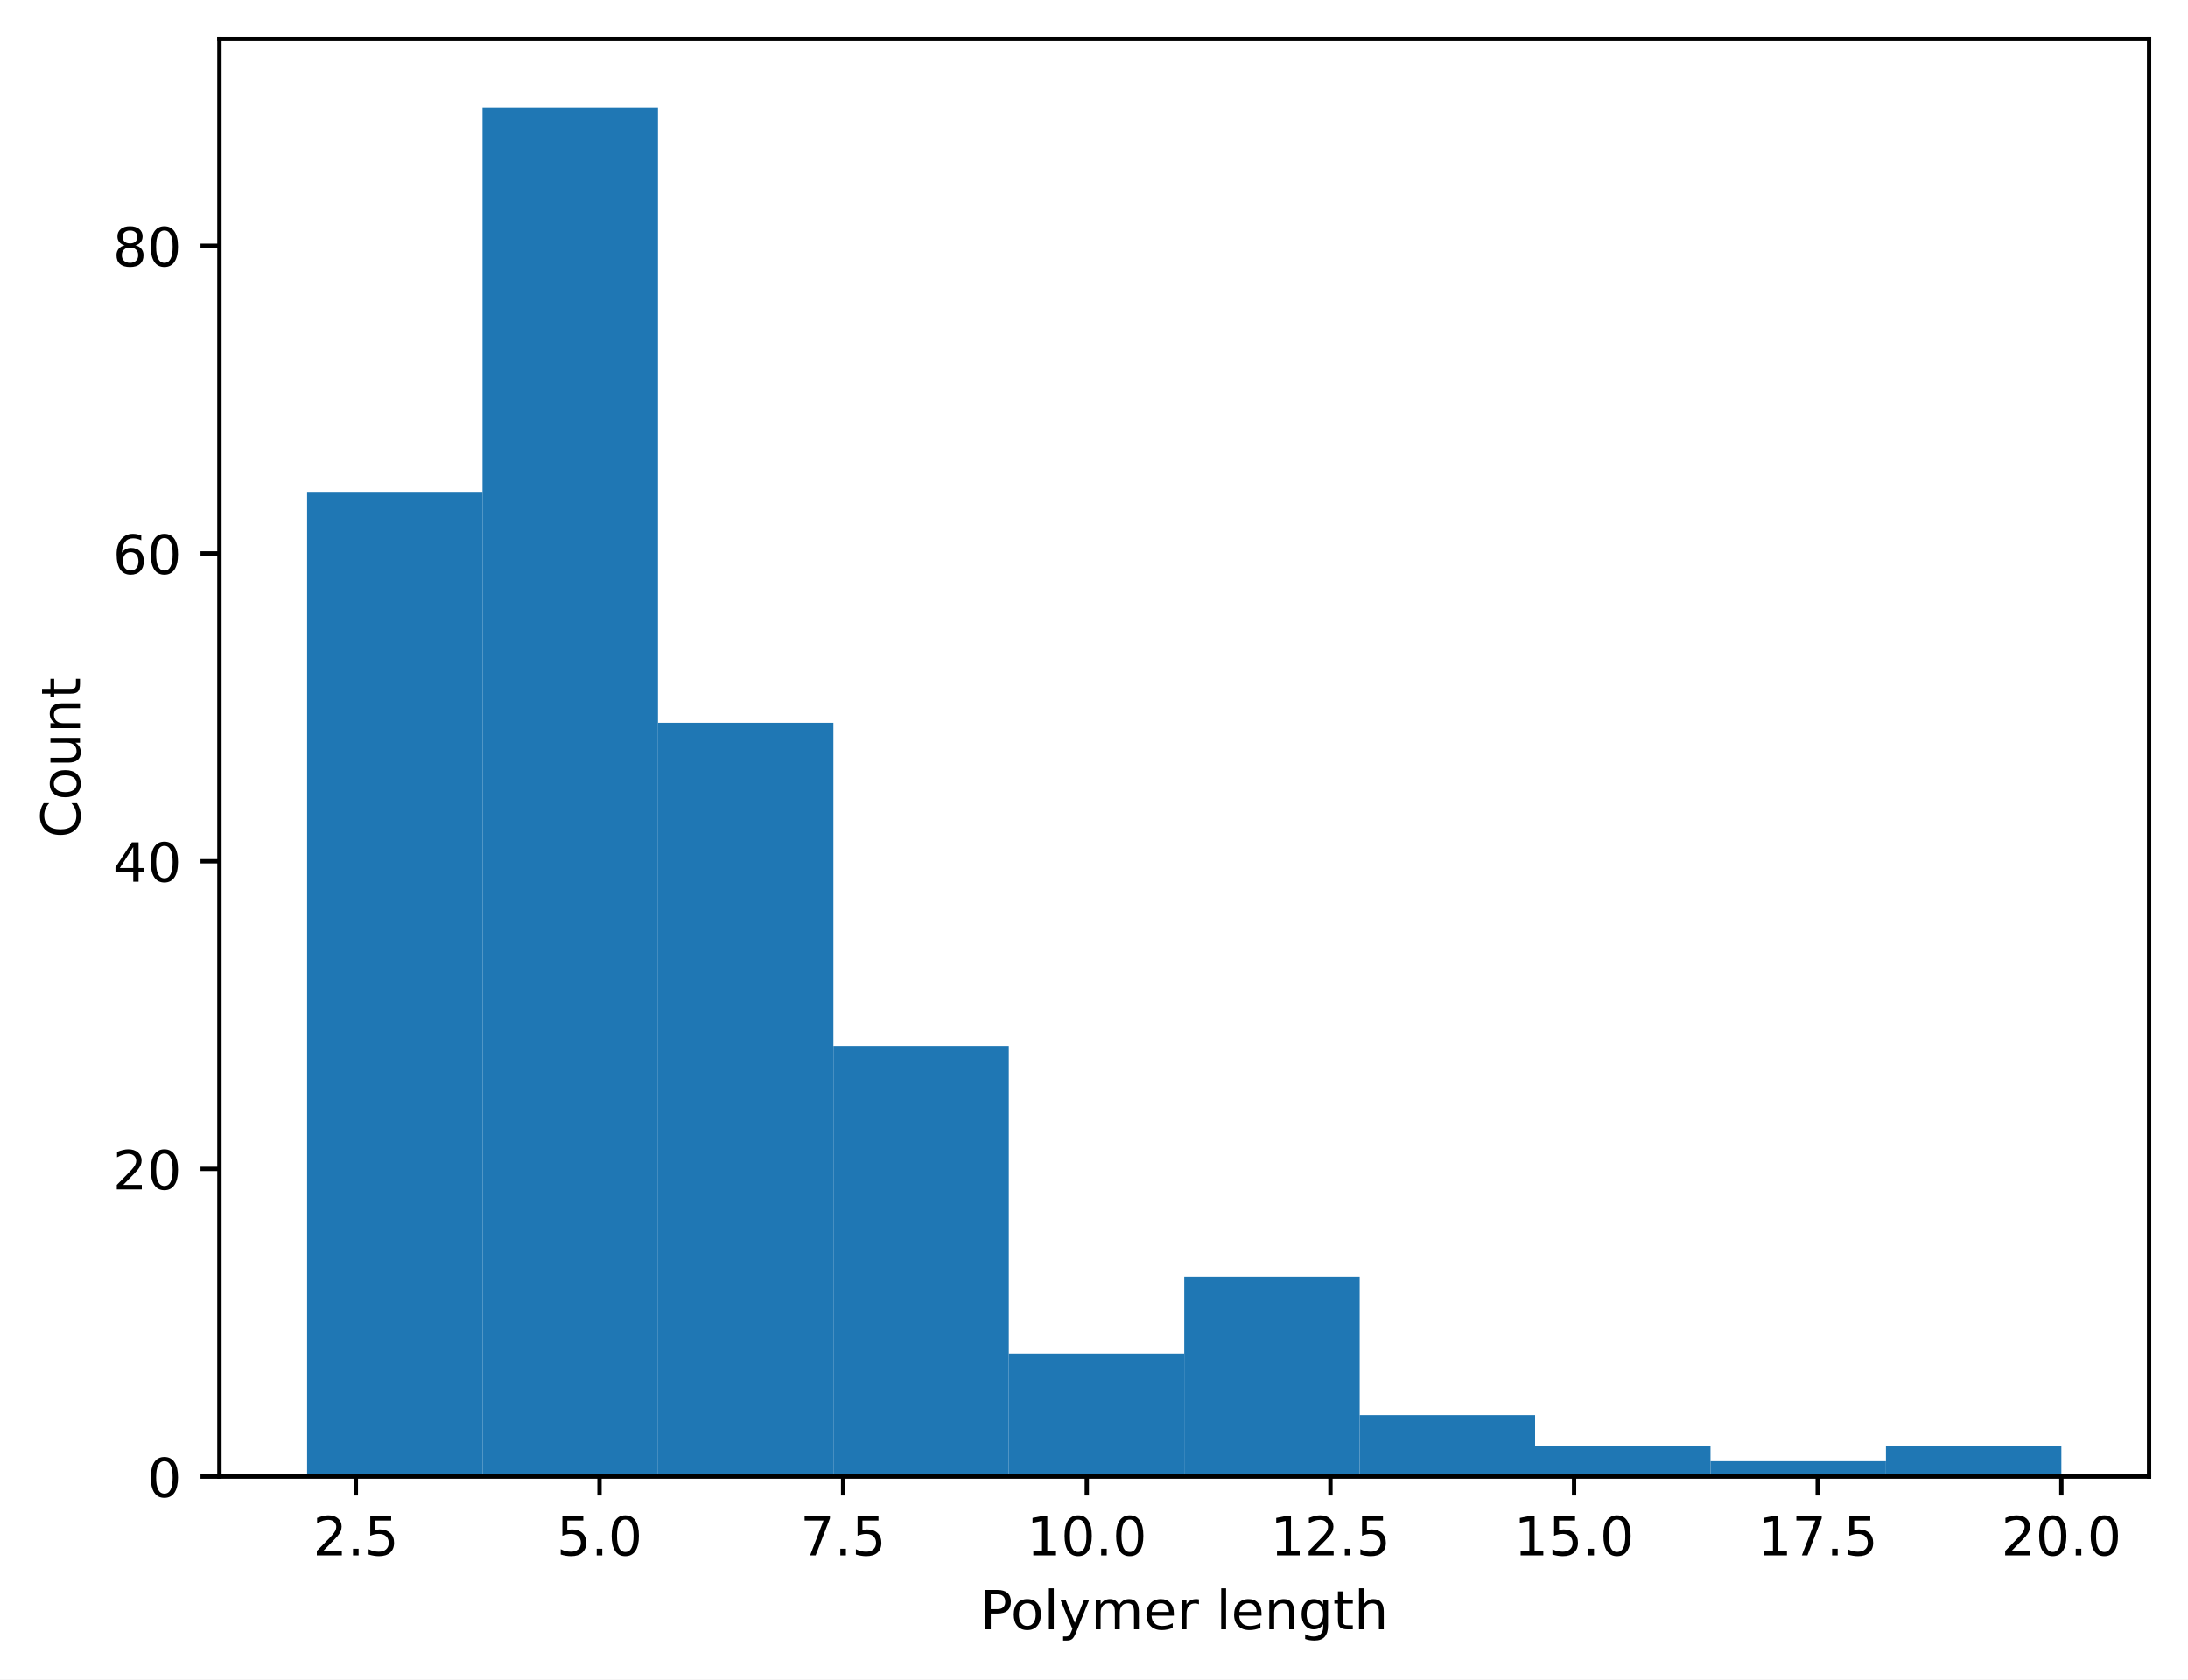
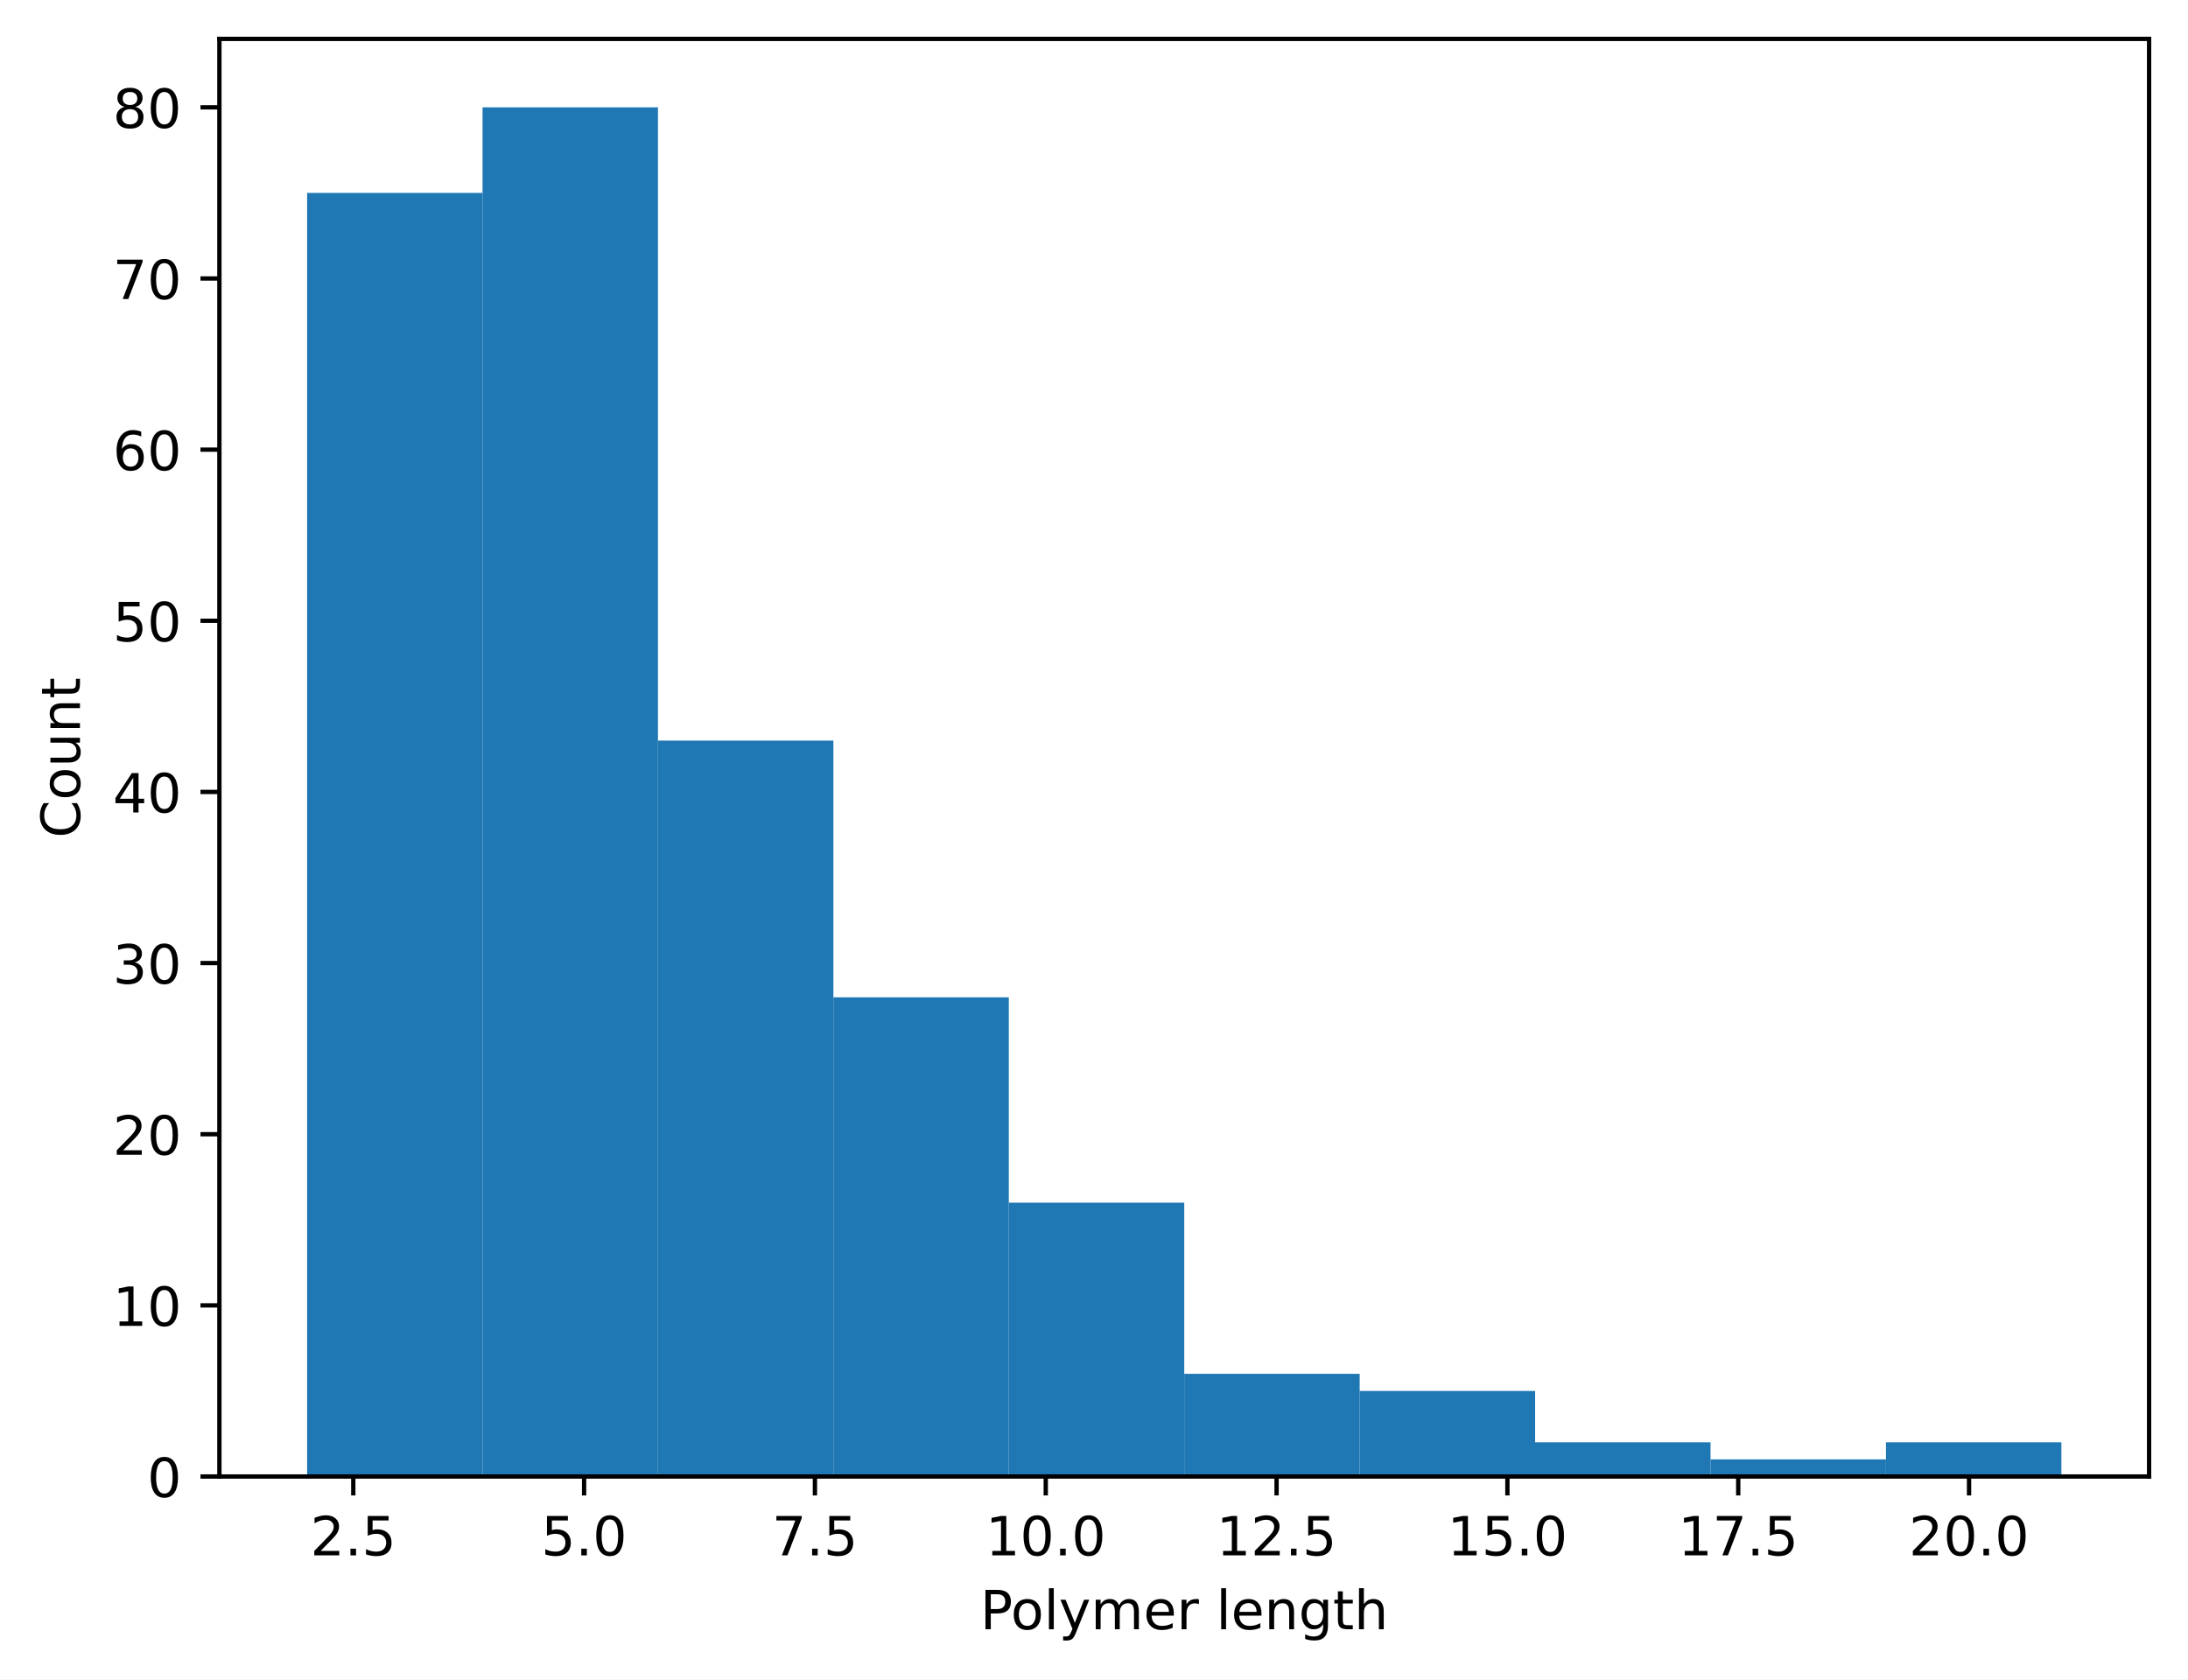
<svg xmlns="http://www.w3.org/2000/svg" xmlns:xlink="http://www.w3.org/1999/xlink" width="404.923pt" height="310.868pt" viewBox="0 0 404.923 310.868" version="1.1">
  <defs>
    <style type="text/css">*{stroke-linejoin: round; stroke-linecap: butt}</style>
  </defs>
  <g id="figure_1">
    <g id="patch_1">
      <path d="M 0 310.868  L 404.923 310.868  L 404.923 0  L 0 0  z " style="fill: #ffffff" />
    </g>
    <g id="axes_1">
      <g id="patch_2">
        <path d="M 40.603 273.312  L 397.723 273.312  L 397.723 7.2  L 40.603 7.2  z " style="fill: #ffffff" />
      </g>
      <g id="patch_3">
-         <path d="M 56.836 273.312  L 89.301 273.312  L 89.301 91.063  L 56.836 91.063  z " clip-path="url(#pe24df4361a)" style="fill: #1f77b4" />
+         <path d="M 56.836 273.312  L 89.301 273.312  L 89.301 35.712  L 56.836 35.712  z " clip-path="url(#p1b44b19739)" style="fill: #1f77b4" />
      </g>
      <g id="patch_4">
-         <path d="M 89.301 273.312  L 121.767 273.312  L 121.767 19.872  L 89.301 19.872  z " clip-path="url(#pe24df4361a)" style="fill: #1f77b4" />
+         <path d="M 89.301 273.312  L 121.767 273.312  L 121.767 19.872  L 89.301 19.872  z " clip-path="url(#p1b44b19739)" style="fill: #1f77b4" />
      </g>
      <g id="patch_5">
-         <path d="M 121.767 273.312  L 154.232 273.312  L 154.232 133.778  L 121.767 133.778  z " clip-path="url(#pe24df4361a)" style="fill: #1f77b4" />
+         <path d="M 121.767 273.312  L 154.232 273.312  L 154.232 137.088  L 121.767 137.088  z " clip-path="url(#p1b44b19739)" style="fill: #1f77b4" />
      </g>
      <g id="patch_6">
-         <path d="M 154.232 273.312  L 186.698 273.312  L 186.698 193.578  L 154.232 193.578  z " clip-path="url(#pe24df4361a)" style="fill: #1f77b4" />
+         <path d="M 154.232 273.312  L 186.698 273.312  L 186.698 184.608  L 154.232 184.608  z " clip-path="url(#p1b44b19739)" style="fill: #1f77b4" />
      </g>
      <g id="patch_7">
-         <path d="M 186.698 273.312  L 219.163 273.312  L 219.163 250.531  L 186.698 250.531  z " clip-path="url(#pe24df4361a)" style="fill: #1f77b4" />
+         <path d="M 186.698 273.312  L 219.163 273.312  L 219.163 222.624  L 186.698 222.624  z " clip-path="url(#p1b44b19739)" style="fill: #1f77b4" />
      </g>
      <g id="patch_8">
-         <path d="M 219.163 273.312  L 251.629 273.312  L 251.629 236.293  L 219.163 236.293  z " clip-path="url(#pe24df4361a)" style="fill: #1f77b4" />
+         <path d="M 219.163 273.312  L 251.629 273.312  L 251.629 254.304  L 219.163 254.304  z " clip-path="url(#p1b44b19739)" style="fill: #1f77b4" />
      </g>
      <g id="patch_9">
-         <path d="M 251.629 273.312  L 284.094 273.312  L 284.094 261.921  L 251.629 261.921  z " clip-path="url(#pe24df4361a)" style="fill: #1f77b4" />
+         <path d="M 251.629 273.312  L 284.094 273.312  L 284.094 257.472  L 251.629 257.472  z " clip-path="url(#p1b44b19739)" style="fill: #1f77b4" />
      </g>
      <g id="patch_10">
-         <path d="M 284.094 273.312  L 316.559 273.312  L 316.559 267.617  L 284.094 267.617  z " clip-path="url(#pe24df4361a)" style="fill: #1f77b4" />
+         <path d="M 284.094 273.312  L 316.559 273.312  L 316.559 266.976  L 284.094 266.976  z " clip-path="url(#p1b44b19739)" style="fill: #1f77b4" />
      </g>
      <g id="patch_11">
-         <path d="M 316.559 273.312  L 349.025 273.312  L 349.025 270.464  L 316.559 270.464  z " clip-path="url(#pe24df4361a)" style="fill: #1f77b4" />
+         <path d="M 316.559 273.312  L 349.025 273.312  L 349.025 270.144  L 316.559 270.144  z " clip-path="url(#p1b44b19739)" style="fill: #1f77b4" />
      </g>
      <g id="patch_12">
-         <path d="M 349.025 273.312  L 381.49 273.312  L 381.49 267.617  L 349.025 267.617  z " clip-path="url(#pe24df4361a)" style="fill: #1f77b4" />
+         <path d="M 349.025 273.312  L 381.49 273.312  L 381.49 266.976  L 349.025 266.976  z " clip-path="url(#p1b44b19739)" style="fill: #1f77b4" />
      </g>
      <g id="matplotlib.axis_1">
        <g id="xtick_1">
          <g id="line2d_1">
            <defs>
-               <path id="m7a0564f953" d="M 0 0  L 0 3.5  " style="stroke: #000000; stroke-width: 0.8" />
+               <path id="mbb49c6ec97" d="M 0 0  L 0 3.5  " style="stroke: #000000; stroke-width: 0.8" />
            </defs>
            <g>
-               <use xlink:href="#m7a0564f953" x="65.854" y="273.312" style="stroke: #000000; stroke-width: 0.8" />
+               <use xlink:href="#mbb49c6ec97" x="65.379" y="273.312" style="stroke: #000000; stroke-width: 0.8" />
            </g>
          </g>
          <g id="text_1">
-             <g transform="translate(57.90247 287.9104) scale(0.1 -0.1)">
+             <g transform="translate(57.42783 287.9104) scale(0.1 -0.1)">
              <defs>
                <path id="DejaVuSans-32" d="M 1228 531  L 3431 531  L 3431 0  L 469 0  L 469 531  Q 828 903 1448 1529  Q 2069 2156 2228 2338  Q 2531 2678 2651 2914  Q 2772 3150 2772 3378  Q 2772 3750 2511 3984  Q 2250 4219 1831 4219  Q 1534 4219 1204 4116  Q 875 4013 500 3803  L 500 4441  Q 881 4594 1212 4672  Q 1544 4750 1819 4750  Q 2544 4750 2975 4387  Q 3406 4025 3406 3419  Q 3406 3131 3298 2873  Q 3191 2616 2906 2266  Q 2828 2175 2409 1742  Q 1991 1309 1228 531  z " transform="scale(0.015625)" />
                <path id="DejaVuSans-2e" d="M 684 794  L 1344 794  L 1344 0  L 684 0  L 684 794  z " transform="scale(0.015625)" />
                <path id="DejaVuSans-35" d="M 691 4666  L 3169 4666  L 3169 4134  L 1269 4134  L 1269 2991  Q 1406 3038 1543 3061  Q 1681 3084 1819 3084  Q 2600 3084 3056 2656  Q 3513 2228 3513 1497  Q 3513 744 3044 326  Q 2575 -91 1722 -91  Q 1428 -91 1123 -41  Q 819 9 494 109  L 494 744  Q 775 591 1075 516  Q 1375 441 1709 441  Q 2250 441 2565 725  Q 2881 1009 2881 1497  Q 2881 1984 2565 2268  Q 2250 2553 1709 2553  Q 1456 2553 1204 2497  Q 953 2441 691 2322  L 691 4666  z " transform="scale(0.015625)" />
              </defs>
              <use xlink:href="#DejaVuSans-32" />
              <use xlink:href="#DejaVuSans-2e" transform="translate(63.62305 0)" />
              <use xlink:href="#DejaVuSans-35" transform="translate(95.41016 0)" />
            </g>
          </g>
        </g>
        <g id="xtick_2">
          <g id="line2d_2">
            <g>
-               <use xlink:href="#m7a0564f953" x="110.945" y="273.312" style="stroke: #000000; stroke-width: 0.8" />
+               <use xlink:href="#mbb49c6ec97" x="108.097" y="273.312" style="stroke: #000000; stroke-width: 0.8" />
            </g>
          </g>
          <g id="text_2">
-             <g transform="translate(102.9934 287.9104) scale(0.1 -0.1)">
+             <g transform="translate(100.1455 287.9104) scale(0.1 -0.1)">
              <defs>
                <path id="DejaVuSans-30" d="M 2034 4250  Q 1547 4250 1301 3770  Q 1056 3291 1056 2328  Q 1056 1369 1301 889  Q 1547 409 2034 409  Q 2525 409 2770 889  Q 3016 1369 3016 2328  Q 3016 3291 2770 3770  Q 2525 4250 2034 4250  z M 2034 4750  Q 2819 4750 3233 4129  Q 3647 3509 3647 2328  Q 3647 1150 3233 529  Q 2819 -91 2034 -91  Q 1250 -91 836 529  Q 422 1150 422 2328  Q 422 3509 836 4129  Q 1250 4750 2034 4750  z " transform="scale(0.015625)" />
              </defs>
              <use xlink:href="#DejaVuSans-35" />
              <use xlink:href="#DejaVuSans-2e" transform="translate(63.62305 0)" />
              <use xlink:href="#DejaVuSans-30" transform="translate(95.41016 0)" />
            </g>
          </g>
        </g>
        <g id="xtick_3">
          <g id="line2d_3">
            <g>
-               <use xlink:href="#m7a0564f953" x="156.036" y="273.312" style="stroke: #000000; stroke-width: 0.8" />
+               <use xlink:href="#mbb49c6ec97" x="150.815" y="273.312" style="stroke: #000000; stroke-width: 0.8" />
            </g>
          </g>
          <g id="text_3">
-             <g transform="translate(148.0843 287.9104) scale(0.1 -0.1)">
+             <g transform="translate(142.8632 287.9104) scale(0.1 -0.1)">
              <defs>
                <path id="DejaVuSans-37" d="M 525 4666  L 3525 4666  L 3525 4397  L 1831 0  L 1172 0  L 2766 4134  L 525 4134  L 525 4666  z " transform="scale(0.015625)" />
              </defs>
              <use xlink:href="#DejaVuSans-37" />
              <use xlink:href="#DejaVuSans-2e" transform="translate(63.62305 0)" />
              <use xlink:href="#DejaVuSans-35" transform="translate(95.41016 0)" />
            </g>
          </g>
        </g>
        <g id="xtick_4">
          <g id="line2d_4">
            <g>
-               <use xlink:href="#m7a0564f953" x="201.127" y="273.312" style="stroke: #000000; stroke-width: 0.8" />
+               <use xlink:href="#mbb49c6ec97" x="193.533" y="273.312" style="stroke: #000000; stroke-width: 0.8" />
            </g>
          </g>
          <g id="text_4">
-             <g transform="translate(189.9939 287.9104) scale(0.1 -0.1)">
+             <g transform="translate(182.3997 287.9104) scale(0.1 -0.1)">
              <defs>
                <path id="DejaVuSans-31" d="M 794 531  L 1825 531  L 1825 4091  L 703 3866  L 703 4441  L 1819 4666  L 2450 4666  L 2450 531  L 3481 531  L 3481 0  L 794 0  L 794 531  z " transform="scale(0.015625)" />
              </defs>
              <use xlink:href="#DejaVuSans-31" />
              <use xlink:href="#DejaVuSans-30" transform="translate(63.62305 0)" />
              <use xlink:href="#DejaVuSans-2e" transform="translate(127.2461 0)" />
              <use xlink:href="#DejaVuSans-30" transform="translate(159.0332 0)" />
            </g>
          </g>
        </g>
        <g id="xtick_5">
          <g id="line2d_5">
            <g>
-               <use xlink:href="#m7a0564f953" x="246.218" y="273.312" style="stroke: #000000; stroke-width: 0.8" />
+               <use xlink:href="#mbb49c6ec97" x="236.25" y="273.312" style="stroke: #000000; stroke-width: 0.8" />
            </g>
          </g>
          <g id="text_5">
-             <g transform="translate(235.0849 287.9104) scale(0.1 -0.1)">
+             <g transform="translate(225.1174 287.9104) scale(0.1 -0.1)">
              <use xlink:href="#DejaVuSans-31" />
              <use xlink:href="#DejaVuSans-32" transform="translate(63.62305 0)" />
              <use xlink:href="#DejaVuSans-2e" transform="translate(127.2461 0)" />
              <use xlink:href="#DejaVuSans-35" transform="translate(159.0332 0)" />
            </g>
          </g>
        </g>
        <g id="xtick_6">
          <g id="line2d_6">
            <g>
-               <use xlink:href="#m7a0564f953" x="291.309" y="273.312" style="stroke: #000000; stroke-width: 0.8" />
+               <use xlink:href="#mbb49c6ec97" x="278.968" y="273.312" style="stroke: #000000; stroke-width: 0.8" />
            </g>
          </g>
          <g id="text_6">
-             <g transform="translate(280.1758 287.9104) scale(0.1 -0.1)">
+             <g transform="translate(267.8351 287.9104) scale(0.1 -0.1)">
              <use xlink:href="#DejaVuSans-31" />
              <use xlink:href="#DejaVuSans-35" transform="translate(63.62305 0)" />
              <use xlink:href="#DejaVuSans-2e" transform="translate(127.2461 0)" />
              <use xlink:href="#DejaVuSans-30" transform="translate(159.0332 0)" />
            </g>
          </g>
        </g>
        <g id="xtick_7">
          <g id="line2d_7">
            <g>
-               <use xlink:href="#m7a0564f953" x="336.399" y="273.312" style="stroke: #000000; stroke-width: 0.8" />
+               <use xlink:href="#mbb49c6ec97" x="321.686" y="273.312" style="stroke: #000000; stroke-width: 0.8" />
            </g>
          </g>
          <g id="text_7">
-             <g transform="translate(325.2667 287.9104) scale(0.1 -0.1)">
+             <g transform="translate(310.5528 287.9104) scale(0.1 -0.1)">
              <use xlink:href="#DejaVuSans-31" />
              <use xlink:href="#DejaVuSans-37" transform="translate(63.62305 0)" />
              <use xlink:href="#DejaVuSans-2e" transform="translate(127.2461 0)" />
              <use xlink:href="#DejaVuSans-35" transform="translate(159.0332 0)" />
            </g>
          </g>
        </g>
        <g id="xtick_8">
          <g id="line2d_8">
            <g>
-               <use xlink:href="#m7a0564f953" x="381.49" y="273.312" style="stroke: #000000; stroke-width: 0.8" />
+               <use xlink:href="#mbb49c6ec97" x="364.403" y="273.312" style="stroke: #000000; stroke-width: 0.8" />
            </g>
          </g>
          <g id="text_8">
-             <g transform="translate(370.3576 287.9104) scale(0.1 -0.1)">
+             <g transform="translate(353.2705 287.9104) scale(0.1 -0.1)">
              <use xlink:href="#DejaVuSans-32" />
              <use xlink:href="#DejaVuSans-30" transform="translate(63.62305 0)" />
              <use xlink:href="#DejaVuSans-2e" transform="translate(127.2461 0)" />
              <use xlink:href="#DejaVuSans-30" transform="translate(159.0332 0)" />
            </g>
          </g>
        </g>
        <g id="text_9">
          <g transform="translate(181.3928 301.5886) scale(0.1 -0.1)">
            <defs>
              <path id="DejaVuSans-50" d="M 1259 4147  L 1259 2394  L 2053 2394  Q 2494 2394 2734 2622  Q 2975 2850 2975 3272  Q 2975 3691 2734 3919  Q 2494 4147 2053 4147  L 1259 4147  z M 628 4666  L 2053 4666  Q 2838 4666 3239 4311  Q 3641 3956 3641 3272  Q 3641 2581 3239 2228  Q 2838 1875 2053 1875  L 1259 1875  L 1259 0  L 628 0  L 628 4666  z " transform="scale(0.015625)" />
              <path id="DejaVuSans-6f" d="M 1959 3097  Q 1497 3097 1228 2736  Q 959 2375 959 1747  Q 959 1119 1226 758  Q 1494 397 1959 397  Q 2419 397 2687 759  Q 2956 1122 2956 1747  Q 2956 2369 2687 2733  Q 2419 3097 1959 3097  z M 1959 3584  Q 2709 3584 3137 3096  Q 3566 2609 3566 1747  Q 3566 888 3137 398  Q 2709 -91 1959 -91  Q 1206 -91 779 398  Q 353 888 353 1747  Q 353 2609 779 3096  Q 1206 3584 1959 3584  z " transform="scale(0.015625)" />
              <path id="DejaVuSans-6c" d="M 603 4863  L 1178 4863  L 1178 0  L 603 0  L 603 4863  z " transform="scale(0.015625)" />
              <path id="DejaVuSans-79" d="M 2059 -325  Q 1816 -950 1584 -1140  Q 1353 -1331 966 -1331  L 506 -1331  L 506 -850  L 844 -850  Q 1081 -850 1212 -737  Q 1344 -625 1503 -206  L 1606 56  L 191 3500  L 800 3500  L 1894 763  L 2988 3500  L 3597 3500  L 2059 -325  z " transform="scale(0.015625)" />
              <path id="DejaVuSans-6d" d="M 3328 2828  Q 3544 3216 3844 3400  Q 4144 3584 4550 3584  Q 5097 3584 5394 3201  Q 5691 2819 5691 2113  L 5691 0  L 5113 0  L 5113 2094  Q 5113 2597 4934 2840  Q 4756 3084 4391 3084  Q 3944 3084 3684 2787  Q 3425 2491 3425 1978  L 3425 0  L 2847 0  L 2847 2094  Q 2847 2600 2669 2842  Q 2491 3084 2119 3084  Q 1678 3084 1418 2786  Q 1159 2488 1159 1978  L 1159 0  L 581 0  L 581 3500  L 1159 3500  L 1159 2956  Q 1356 3278 1631 3431  Q 1906 3584 2284 3584  Q 2666 3584 2933 3390  Q 3200 3197 3328 2828  z " transform="scale(0.015625)" />
              <path id="DejaVuSans-65" d="M 3597 1894  L 3597 1613  L 953 1613  Q 991 1019 1311 708  Q 1631 397 2203 397  Q 2534 397 2845 478  Q 3156 559 3463 722  L 3463 178  Q 3153 47 2828 -22  Q 2503 -91 2169 -91  Q 1331 -91 842 396  Q 353 884 353 1716  Q 353 2575 817 3079  Q 1281 3584 2069 3584  Q 2775 3584 3186 3129  Q 3597 2675 3597 1894  z M 3022 2063  Q 3016 2534 2758 2815  Q 2500 3097 2075 3097  Q 1594 3097 1305 2825  Q 1016 2553 972 2059  L 3022 2063  z " transform="scale(0.015625)" />
              <path id="DejaVuSans-72" d="M 2631 2963  Q 2534 3019 2420 3045  Q 2306 3072 2169 3072  Q 1681 3072 1420 2755  Q 1159 2438 1159 1844  L 1159 0  L 581 0  L 581 3500  L 1159 3500  L 1159 2956  Q 1341 3275 1631 3429  Q 1922 3584 2338 3584  Q 2397 3584 2469 3576  Q 2541 3569 2628 3553  L 2631 2963  z " transform="scale(0.015625)" />
              <path id="DejaVuSans-20" transform="scale(0.015625)" />
              <path id="DejaVuSans-6e" d="M 3513 2113  L 3513 0  L 2938 0  L 2938 2094  Q 2938 2591 2744 2837  Q 2550 3084 2163 3084  Q 1697 3084 1428 2787  Q 1159 2491 1159 1978  L 1159 0  L 581 0  L 581 3500  L 1159 3500  L 1159 2956  Q 1366 3272 1645 3428  Q 1925 3584 2291 3584  Q 2894 3584 3203 3211  Q 3513 2838 3513 2113  z " transform="scale(0.015625)" />
              <path id="DejaVuSans-67" d="M 2906 1791  Q 2906 2416 2648 2759  Q 2391 3103 1925 3103  Q 1463 3103 1205 2759  Q 947 2416 947 1791  Q 947 1169 1205 825  Q 1463 481 1925 481  Q 2391 481 2648 825  Q 2906 1169 2906 1791  z M 3481 434  Q 3481 -459 3084 -895  Q 2688 -1331 1869 -1331  Q 1566 -1331 1297 -1286  Q 1028 -1241 775 -1147  L 775 -588  Q 1028 -725 1275 -790  Q 1522 -856 1778 -856  Q 2344 -856 2625 -561  Q 2906 -266 2906 331  L 2906 616  Q 2728 306 2450 153  Q 2172 0 1784 0  Q 1141 0 747 490  Q 353 981 353 1791  Q 353 2603 747 3093  Q 1141 3584 1784 3584  Q 2172 3584 2450 3431  Q 2728 3278 2906 2969  L 2906 3500  L 3481 3500  L 3481 434  z " transform="scale(0.015625)" />
              <path id="DejaVuSans-74" d="M 1172 4494  L 1172 3500  L 2356 3500  L 2356 3053  L 1172 3053  L 1172 1153  Q 1172 725 1289 603  Q 1406 481 1766 481  L 2356 481  L 2356 0  L 1766 0  Q 1100 0 847 248  Q 594 497 594 1153  L 594 3053  L 172 3053  L 172 3500  L 594 3500  L 594 4494  L 1172 4494  z " transform="scale(0.015625)" />
              <path id="DejaVuSans-68" d="M 3513 2113  L 3513 0  L 2938 0  L 2938 2094  Q 2938 2591 2744 2837  Q 2550 3084 2163 3084  Q 1697 3084 1428 2787  Q 1159 2491 1159 1978  L 1159 0  L 581 0  L 581 4863  L 1159 4863  L 1159 2956  Q 1366 3272 1645 3428  Q 1925 3584 2291 3584  Q 2894 3584 3203 3211  Q 3513 2838 3513 2113  z " transform="scale(0.015625)" />
            </defs>
            <use xlink:href="#DejaVuSans-50" />
            <use xlink:href="#DejaVuSans-6f" transform="translate(56.67773 0)" />
            <use xlink:href="#DejaVuSans-6c" transform="translate(117.8594 0)" />
            <use xlink:href="#DejaVuSans-79" transform="translate(145.6426 0)" />
            <use xlink:href="#DejaVuSans-6d" transform="translate(204.8223 0)" />
            <use xlink:href="#DejaVuSans-65" transform="translate(302.2344 0)" />
            <use xlink:href="#DejaVuSans-72" transform="translate(363.7578 0)" />
            <use xlink:href="#DejaVuSans-20" transform="translate(404.8711 0)" />
            <use xlink:href="#DejaVuSans-6c" transform="translate(436.6582 0)" />
            <use xlink:href="#DejaVuSans-65" transform="translate(464.4414 0)" />
            <use xlink:href="#DejaVuSans-6e" transform="translate(525.9648 0)" />
            <use xlink:href="#DejaVuSans-67" transform="translate(589.3438 0)" />
            <use xlink:href="#DejaVuSans-74" transform="translate(652.8203 0)" />
            <use xlink:href="#DejaVuSans-68" transform="translate(692.0293 0)" />
          </g>
        </g>
      </g>
      <g id="matplotlib.axis_2">
        <g id="ytick_1">
          <g id="line2d_9">
            <defs>
-               <path id="m440945b918" d="M 0 0  L -3.5 0  " style="stroke: #000000; stroke-width: 0.8" />
+               <path id="mdfe6b9cae6" d="M 0 0  L -3.5 0  " style="stroke: #000000; stroke-width: 0.8" />
            </defs>
            <g>
-               <use xlink:href="#m440945b918" x="40.603" y="273.312" style="stroke: #000000; stroke-width: 0.8" />
+               <use xlink:href="#mdfe6b9cae6" x="40.603" y="273.312" style="stroke: #000000; stroke-width: 0.8" />
            </g>
          </g>
          <g id="text_10">
            <g transform="translate(27.24063 277.1112) scale(0.1 -0.1)">
              <use xlink:href="#DejaVuSans-30" />
            </g>
          </g>
        </g>
        <g id="ytick_2">
          <g id="line2d_10">
            <g>
-               <use xlink:href="#m440945b918" x="40.603" y="216.359" style="stroke: #000000; stroke-width: 0.8" />
+               <use xlink:href="#mdfe6b9cae6" x="40.603" y="241.632" style="stroke: #000000; stroke-width: 0.8" />
            </g>
          </g>
          <g id="text_11">
-             <g transform="translate(20.87813 220.1584) scale(0.1 -0.1)">
-               <use xlink:href="#DejaVuSans-32" />
+             <g transform="translate(20.87813 245.4312) scale(0.1 -0.1)">
+               <use xlink:href="#DejaVuSans-31" />
              <use xlink:href="#DejaVuSans-30" transform="translate(63.62305 0)" />
            </g>
          </g>
        </g>
        <g id="ytick_3">
          <g id="line2d_11">
            <g>
-               <use xlink:href="#m440945b918" x="40.603" y="159.406" style="stroke: #000000; stroke-width: 0.8" />
+               <use xlink:href="#mdfe6b9cae6" x="40.603" y="209.952" style="stroke: #000000; stroke-width: 0.8" />
            </g>
          </g>
          <g id="text_12">
-             <g transform="translate(20.87813 163.2056) scale(0.1 -0.1)">
-               <defs>
-                 <path id="DejaVuSans-34" d="M 2419 4116  L 825 1625  L 2419 1625  L 2419 4116  z M 2253 4666  L 3047 4666  L 3047 1625  L 3713 1625  L 3713 1100  L 3047 1100  L 3047 0  L 2419 0  L 2419 1100  L 313 1100  L 313 1709  L 2253 4666  z " transform="scale(0.015625)" />
-               </defs>
-               <use xlink:href="#DejaVuSans-34" />
+             <g transform="translate(20.87813 213.7512) scale(0.1 -0.1)">
+               <use xlink:href="#DejaVuSans-32" />
              <use xlink:href="#DejaVuSans-30" transform="translate(63.62305 0)" />
            </g>
          </g>
        </g>
        <g id="ytick_4">
          <g id="line2d_12">
            <g>
-               <use xlink:href="#m440945b918" x="40.603" y="102.454" style="stroke: #000000; stroke-width: 0.8" />
+               <use xlink:href="#mdfe6b9cae6" x="40.603" y="178.272" style="stroke: #000000; stroke-width: 0.8" />
            </g>
          </g>
          <g id="text_13">
-             <g transform="translate(20.87813 106.2528) scale(0.1 -0.1)">
-               <defs>
-                 <path id="DejaVuSans-36" d="M 2113 2584  Q 1688 2584 1439 2293  Q 1191 2003 1191 1497  Q 1191 994 1439 701  Q 1688 409 2113 409  Q 2538 409 2786 701  Q 3034 994 3034 1497  Q 3034 2003 2786 2293  Q 2538 2584 2113 2584  z M 3366 4563  L 3366 3988  Q 3128 4100 2886 4159  Q 2644 4219 2406 4219  Q 1781 4219 1451 3797  Q 1122 3375 1075 2522  Q 1259 2794 1537 2939  Q 1816 3084 2150 3084  Q 2853 3084 3261 2657  Q 3669 2231 3669 1497  Q 3669 778 3244 343  Q 2819 -91 2113 -91  Q 1303 -91 875 529  Q 447 1150 447 2328  Q 447 3434 972 4092  Q 1497 4750 2381 4750  Q 2619 4750 2861 4703  Q 3103 4656 3366 4563  z " transform="scale(0.015625)" />
-               </defs>
-               <use xlink:href="#DejaVuSans-36" />
+             <g transform="translate(20.87813 182.0712) scale(0.1 -0.1)">
+               <defs>
+                 <path id="DejaVuSans-33" d="M 2597 2516  Q 3050 2419 3304 2112  Q 3559 1806 3559 1356  Q 3559 666 3084 287  Q 2609 -91 1734 -91  Q 1441 -91 1130 -33  Q 819 25 488 141  L 488 750  Q 750 597 1062 519  Q 1375 441 1716 441  Q 2309 441 2620 675  Q 2931 909 2931 1356  Q 2931 1769 2642 2001  Q 2353 2234 1838 2234  L 1294 2234  L 1294 2753  L 1863 2753  Q 2328 2753 2575 2939  Q 2822 3125 2822 3475  Q 2822 3834 2567 4026  Q 2313 4219 1838 4219  Q 1578 4219 1281 4162  Q 984 4106 628 3988  L 628 4550  Q 988 4650 1302 4700  Q 1616 4750 1894 4750  Q 2613 4750 3031 4423  Q 3450 4097 3450 3541  Q 3450 3153 3228 2886  Q 3006 2619 2597 2516  z " transform="scale(0.015625)" />
+               </defs>
+               <use xlink:href="#DejaVuSans-33" />
              <use xlink:href="#DejaVuSans-30" transform="translate(63.62305 0)" />
            </g>
          </g>
        </g>
        <g id="ytick_5">
          <g id="line2d_13">
            <g>
-               <use xlink:href="#m440945b918" x="40.603" y="45.501" style="stroke: #000000; stroke-width: 0.8" />
+               <use xlink:href="#mdfe6b9cae6" x="40.603" y="146.592" style="stroke: #000000; stroke-width: 0.8" />
            </g>
          </g>
          <g id="text_14">
-             <g transform="translate(20.87813 49.29998) scale(0.1 -0.1)">
+             <g transform="translate(20.87813 150.3912) scale(0.1 -0.1)">
+               <defs>
+                 <path id="DejaVuSans-34" d="M 2419 4116  L 825 1625  L 2419 1625  L 2419 4116  z M 2253 4666  L 3047 4666  L 3047 1625  L 3713 1625  L 3713 1100  L 3047 1100  L 3047 0  L 2419 0  L 2419 1100  L 313 1100  L 313 1709  L 2253 4666  z " transform="scale(0.015625)" />
+               </defs>
+               <use xlink:href="#DejaVuSans-34" />
+               <use xlink:href="#DejaVuSans-30" transform="translate(63.62305 0)" />
+             </g>
+           </g>
+         </g>
+         <g id="ytick_6">
+           <g id="line2d_14">
+             <g>
+               <use xlink:href="#mdfe6b9cae6" x="40.603" y="114.912" style="stroke: #000000; stroke-width: 0.8" />
+             </g>
+           </g>
+           <g id="text_15">
+             <g transform="translate(20.87813 118.7112) scale(0.1 -0.1)">
+               <use xlink:href="#DejaVuSans-35" />
+               <use xlink:href="#DejaVuSans-30" transform="translate(63.62305 0)" />
+             </g>
+           </g>
+         </g>
+         <g id="ytick_7">
+           <g id="line2d_15">
+             <g>
+               <use xlink:href="#mdfe6b9cae6" x="40.603" y="83.232" style="stroke: #000000; stroke-width: 0.8" />
+             </g>
+           </g>
+           <g id="text_16">
+             <g transform="translate(20.87813 87.03122) scale(0.1 -0.1)">
+               <defs>
+                 <path id="DejaVuSans-36" d="M 2113 2584  Q 1688 2584 1439 2293  Q 1191 2003 1191 1497  Q 1191 994 1439 701  Q 1688 409 2113 409  Q 2538 409 2786 701  Q 3034 994 3034 1497  Q 3034 2003 2786 2293  Q 2538 2584 2113 2584  z M 3366 4563  L 3366 3988  Q 3128 4100 2886 4159  Q 2644 4219 2406 4219  Q 1781 4219 1451 3797  Q 1122 3375 1075 2522  Q 1259 2794 1537 2939  Q 1816 3084 2150 3084  Q 2853 3084 3261 2657  Q 3669 2231 3669 1497  Q 3669 778 3244 343  Q 2819 -91 2113 -91  Q 1303 -91 875 529  Q 447 1150 447 2328  Q 447 3434 972 4092  Q 1497 4750 2381 4750  Q 2619 4750 2861 4703  Q 3103 4656 3366 4563  z " transform="scale(0.015625)" />
+               </defs>
+               <use xlink:href="#DejaVuSans-36" />
+               <use xlink:href="#DejaVuSans-30" transform="translate(63.62305 0)" />
+             </g>
+           </g>
+         </g>
+         <g id="ytick_8">
+           <g id="line2d_16">
+             <g>
+               <use xlink:href="#mdfe6b9cae6" x="40.603" y="51.552" style="stroke: #000000; stroke-width: 0.8" />
+             </g>
+           </g>
+           <g id="text_17">
+             <g transform="translate(20.87813 55.35122) scale(0.1 -0.1)">
+               <use xlink:href="#DejaVuSans-37" />
+               <use xlink:href="#DejaVuSans-30" transform="translate(63.62305 0)" />
+             </g>
+           </g>
+         </g>
+         <g id="ytick_9">
+           <g id="line2d_17">
+             <g>
+               <use xlink:href="#mdfe6b9cae6" x="40.603" y="19.872" style="stroke: #000000; stroke-width: 0.8" />
+             </g>
+           </g>
+           <g id="text_18">
+             <g transform="translate(20.87813 23.67122) scale(0.1 -0.1)">
              <defs>
                <path id="DejaVuSans-38" d="M 2034 2216  Q 1584 2216 1326 1975  Q 1069 1734 1069 1313  Q 1069 891 1326 650  Q 1584 409 2034 409  Q 2484 409 2743 651  Q 3003 894 3003 1313  Q 3003 1734 2745 1975  Q 2488 2216 2034 2216  z M 1403 2484  Q 997 2584 770 2862  Q 544 3141 544 3541  Q 544 4100 942 4425  Q 1341 4750 2034 4750  Q 2731 4750 3128 4425  Q 3525 4100 3525 3541  Q 3525 3141 3298 2862  Q 3072 2584 2669 2484  Q 3125 2378 3379 2068  Q 3634 1759 3634 1313  Q 3634 634 3220 271  Q 2806 -91 2034 -91  Q 1263 -91 848 271  Q 434 634 434 1313  Q 434 1759 690 2068  Q 947 2378 1403 2484  z M 1172 3481  Q 1172 3119 1398 2916  Q 1625 2713 2034 2713  Q 2441 2713 2670 2916  Q 2900 3119 2900 3481  Q 2900 3844 2670 4047  Q 2441 4250 2034 4250  Q 1625 4250 1398 4047  Q 1172 3844 1172 3481  z " transform="scale(0.015625)" />
              </defs>
              <use xlink:href="#DejaVuSans-38" />
              <use xlink:href="#DejaVuSans-30" transform="translate(63.62305 0)" />
            </g>
          </g>
        </g>
-         <g id="text_15">
+         <g id="text_19">
          <g transform="translate(14.79844 155.1044) rotate(-90) scale(0.1 -0.1)">
            <defs>
              <path id="DejaVuSans-43" d="M 4122 4306  L 4122 3641  Q 3803 3938 3442 4084  Q 3081 4231 2675 4231  Q 1875 4231 1450 3742  Q 1025 3253 1025 2328  Q 1025 1406 1450 917  Q 1875 428 2675 428  Q 3081 428 3442 575  Q 3803 722 4122 1019  L 4122 359  Q 3791 134 3420 21  Q 3050 -91 2638 -91  Q 1578 -91 968 557  Q 359 1206 359 2328  Q 359 3453 968 4101  Q 1578 4750 2638 4750  Q 3056 4750 3426 4639  Q 3797 4528 4122 4306  z " transform="scale(0.015625)" />
              <path id="DejaVuSans-75" d="M 544 1381  L 544 3500  L 1119 3500  L 1119 1403  Q 1119 906 1312 657  Q 1506 409 1894 409  Q 2359 409 2629 706  Q 2900 1003 2900 1516  L 2900 3500  L 3475 3500  L 3475 0  L 2900 0  L 2900 538  Q 2691 219 2414 64  Q 2138 -91 1772 -91  Q 1169 -91 856 284  Q 544 659 544 1381  z M 1991 3584  L 1991 3584  z " transform="scale(0.015625)" />
            </defs>
            <use xlink:href="#DejaVuSans-43" />
            <use xlink:href="#DejaVuSans-6f" transform="translate(69.82422 0)" />
            <use xlink:href="#DejaVuSans-75" transform="translate(131.0059 0)" />
            <use xlink:href="#DejaVuSans-6e" transform="translate(194.3848 0)" />
            <use xlink:href="#DejaVuSans-74" transform="translate(257.7637 0)" />
          </g>
        </g>
      </g>
      <g id="patch_13">
        <path d="M 40.603 273.312  L 40.603 7.2  " style="fill: none; stroke: #000000; stroke-width: 0.8; stroke-linejoin: miter; stroke-linecap: square" />
      </g>
      <g id="patch_14">
        <path d="M 397.723 273.312  L 397.723 7.2  " style="fill: none; stroke: #000000; stroke-width: 0.8; stroke-linejoin: miter; stroke-linecap: square" />
      </g>
      <g id="patch_15">
        <path d="M 40.603 273.312  L 397.723 273.312  " style="fill: none; stroke: #000000; stroke-width: 0.8; stroke-linejoin: miter; stroke-linecap: square" />
      </g>
      <g id="patch_16">
        <path d="M 40.603 7.2  L 397.723 7.2  " style="fill: none; stroke: #000000; stroke-width: 0.8; stroke-linejoin: miter; stroke-linecap: square" />
      </g>
    </g>
  </g>
  <defs>
-     <clipPath id="pe24df4361a">
+     <clipPath id="p1b44b19739">
      <rect x="40.603" y="7.2" width="357.12" height="266.112" />
    </clipPath>
  </defs>
</svg>
